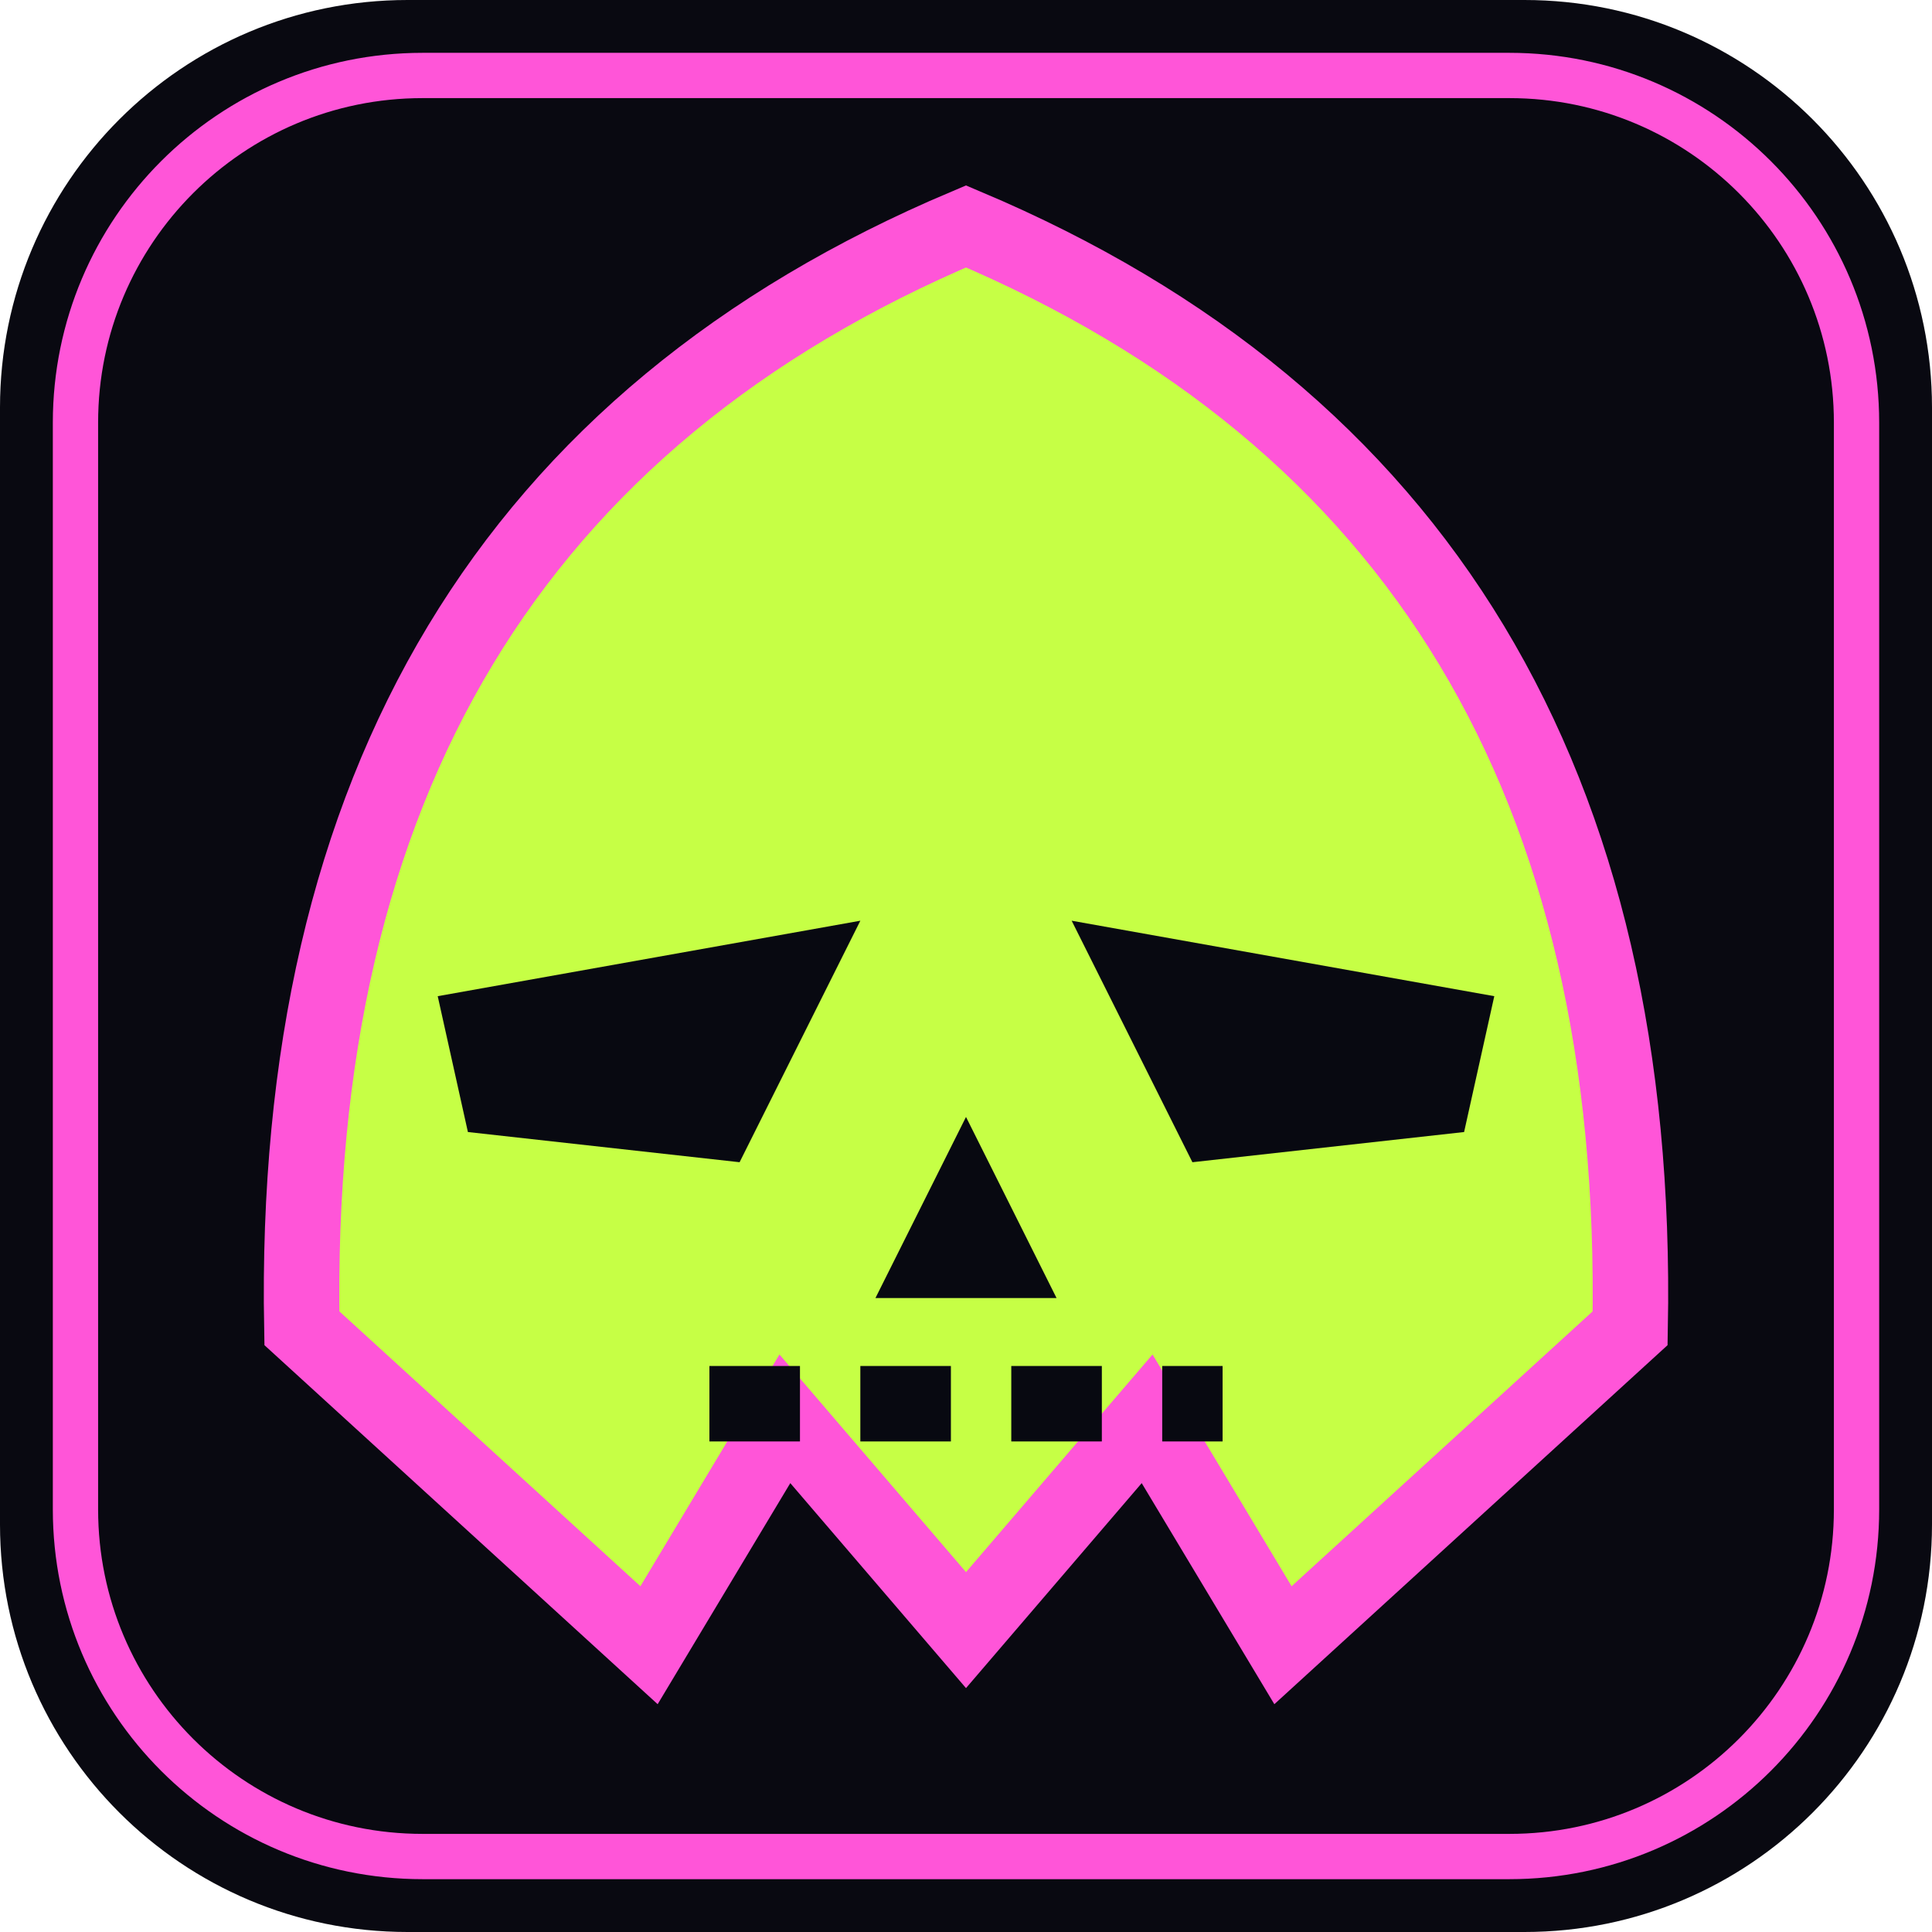
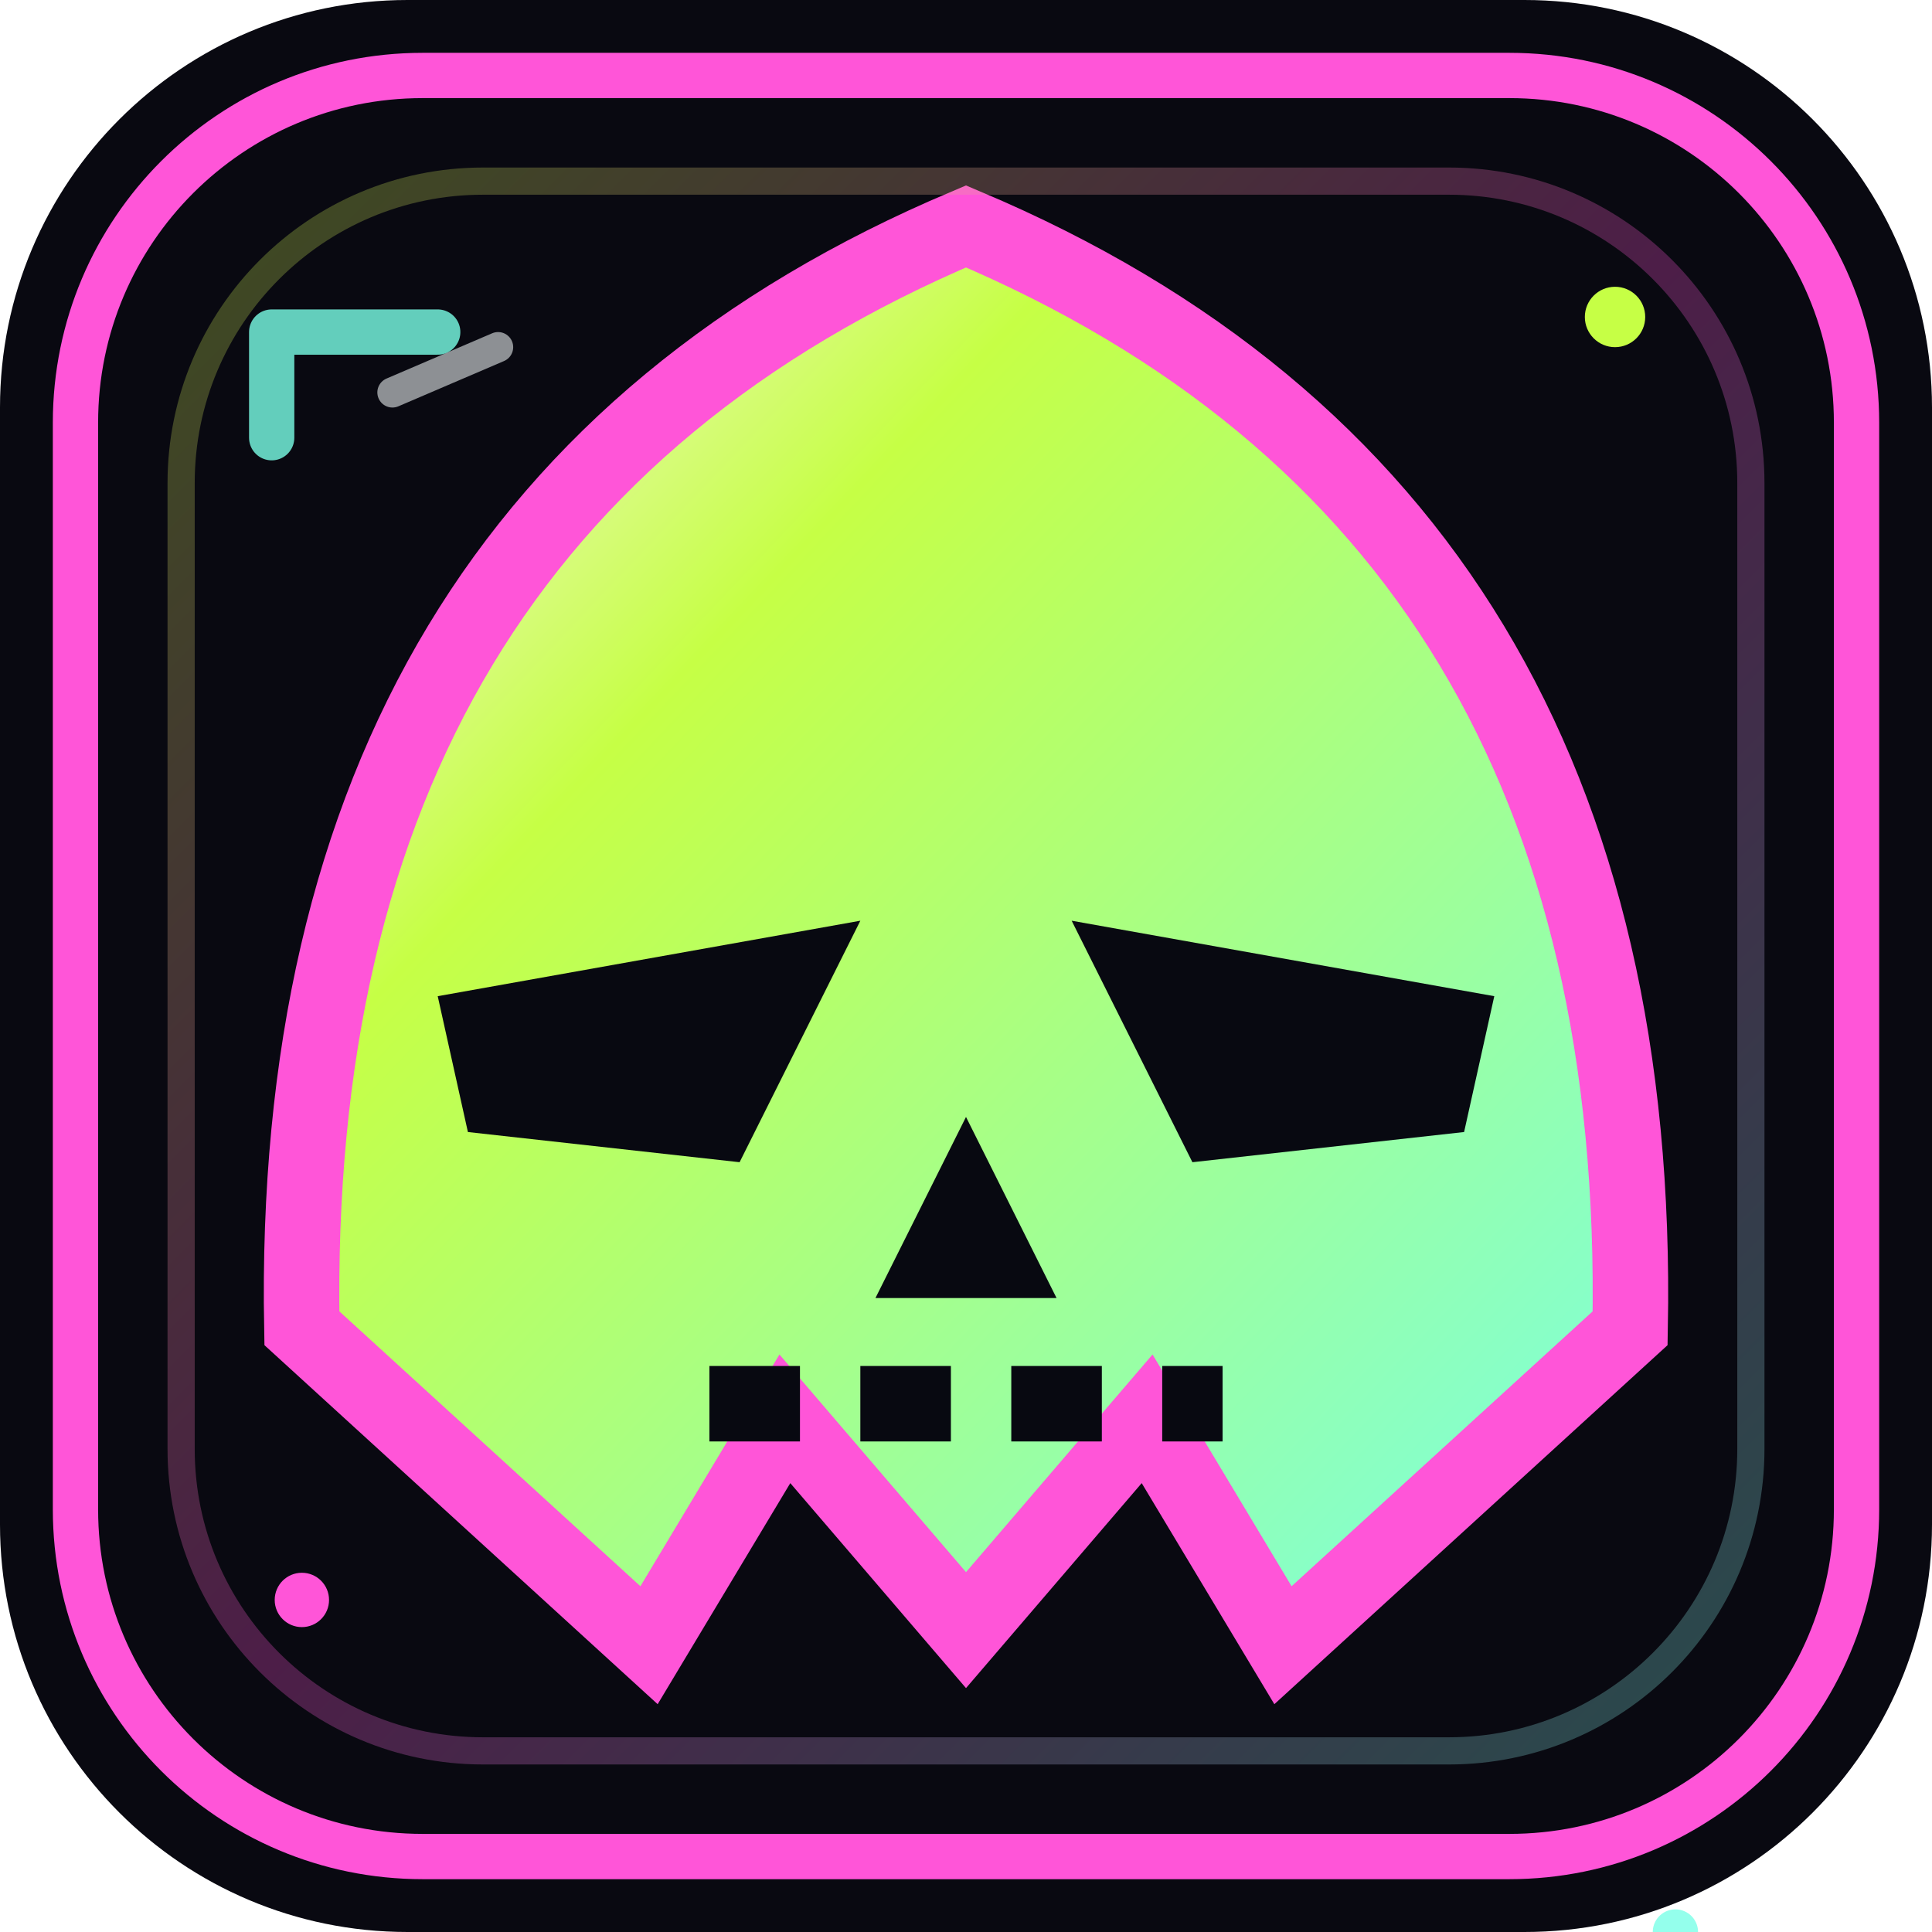
- <svg xmlns="http://www.w3.org/2000/svg" viewBox="0 0 128 128" role="img" aria-label="Neon Reaper app icon">
+ <svg xmlns="http://www.w3.org/2000/svg" viewBox="0 0 128 128" role="img" aria-labelledby="title desc">
+   <defs>
+     <linearGradient id="dt-material" x1="0" y1="0" x2="1" y2="1">
+       <stop stop-color="#fff2fe" />
+       <stop offset=".3" stop-color="#c6ff45" />
+       <stop offset="1" stop-color="#79ffe7" />
+     </linearGradient>
+     <linearGradient id="dt-rim" x1="0" y1="0" x2="1" y2="1">
+       <stop stop-color="#c6ff45" />
+       <stop offset=".5" stop-color="#ff55d8" />
+       <stop offset="1" stop-color="#79ffe7" />
+     </linearGradient>
+   </defs>
  <rect width="128" height="128" rx="27" fill="#090911" />
  <rect x="5" y="5" width="118" height="118" rx="23" fill="none" stroke="#ff55d8" stroke-width="3" />
-   <path d="M64 15Q19 34 20 88L43 109 52 94 64 108 76 94 85 109 108 88Q109 34 64 15Z" fill="#c6ff45" stroke="#ff55d8" stroke-width="5" />
+   <path d="M64 15Q19 34 20 88L43 109 52 94 64 108 76 94 85 109 108 88Q109 34 64 15Z" fill="url(#dt-material)" stroke="#ff55d8" stroke-width="5" />
  <path d="M29 66 57 61 49 77 31 75ZM99 66 71 61 79 77 97 75Z" fill="#080911" />
  <path d="M64 74 58 86 70 86Z" fill="#080911" />
  <path d="M47 93h34" stroke="#080911" stroke-width="5" stroke-dasharray="6 4" />
+   <g id="dt-premium-trim" stroke-linejoin="round" stroke-linecap="round">
+     <rect x="12" y="12" width="104" height="104" rx="20" fill="none" stroke="url(#dt-rim)" stroke-width="1.8" opacity=".28" />
+     <path d="M18 29v-7h11m92 115h-10v-9" fill="none" stroke="#79ffe7" stroke-width="3" opacity=".8" />
+     <path d="m26 26 7-3" stroke="#f9ffff" stroke-width="2" opacity=".55" />
+     <circle cx="107" cy="21" r="2" fill="#c6ff45" />
+     <circle cx="20" cy="106" r="1.8" fill="#ff55d8" />
+   </g>
</svg>
